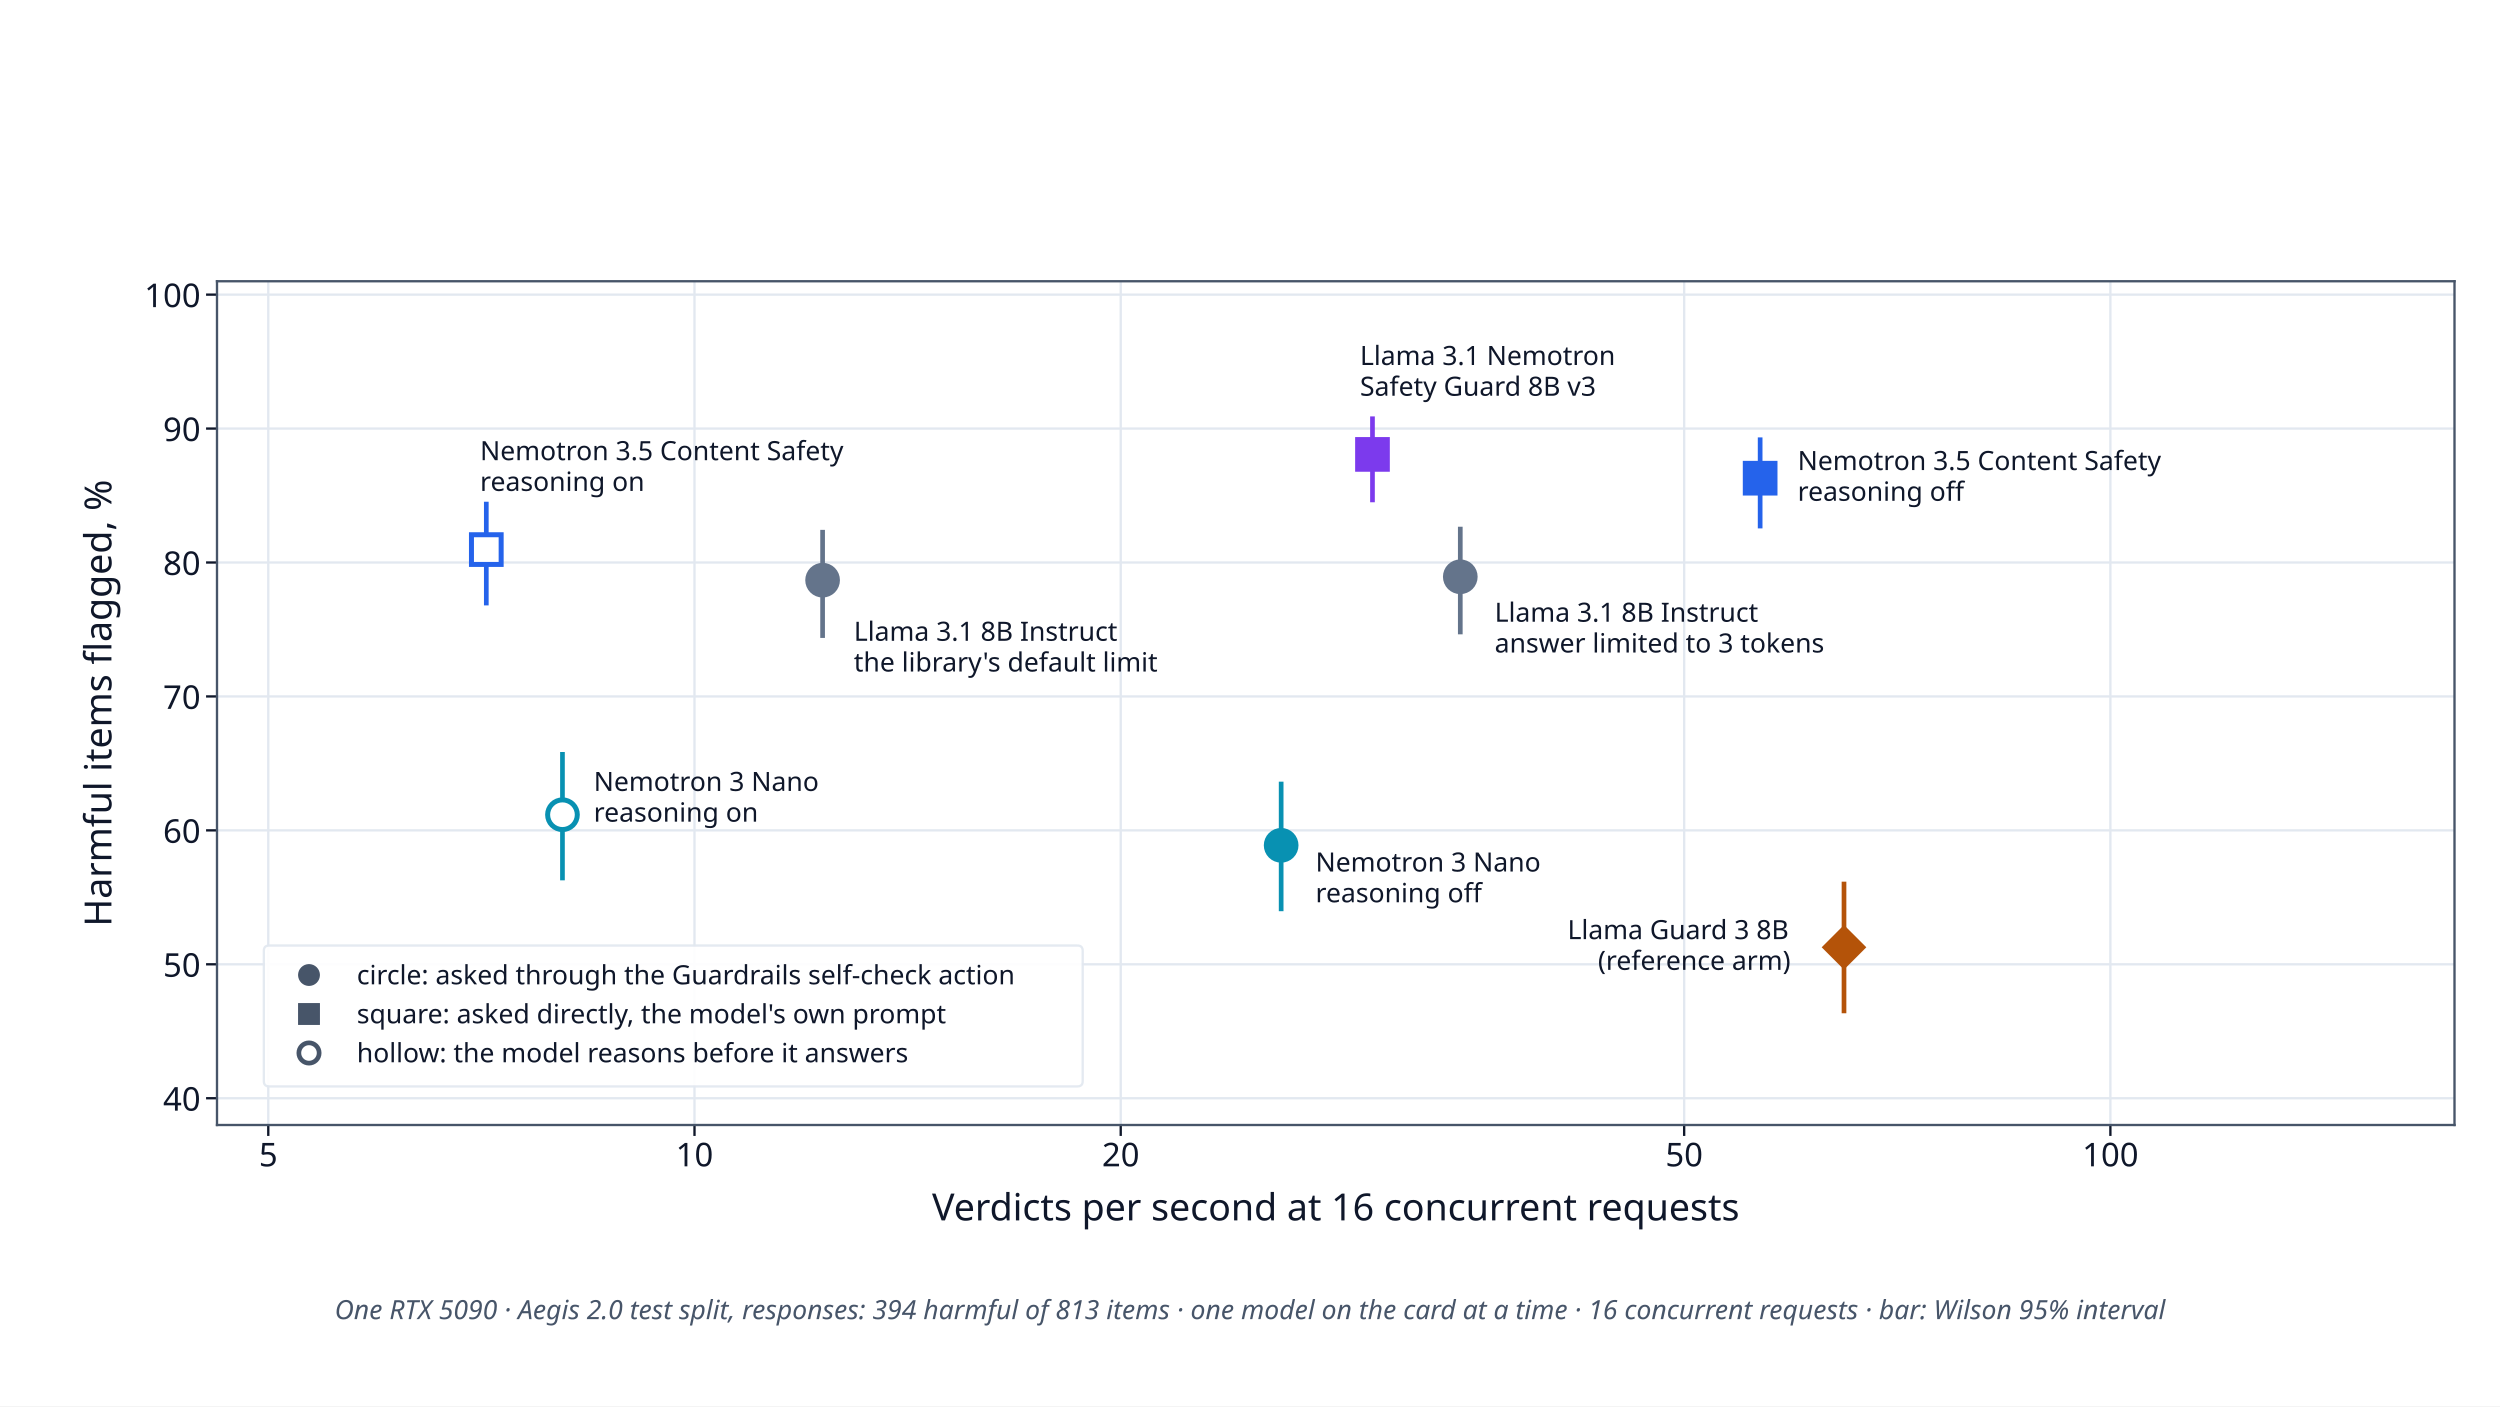
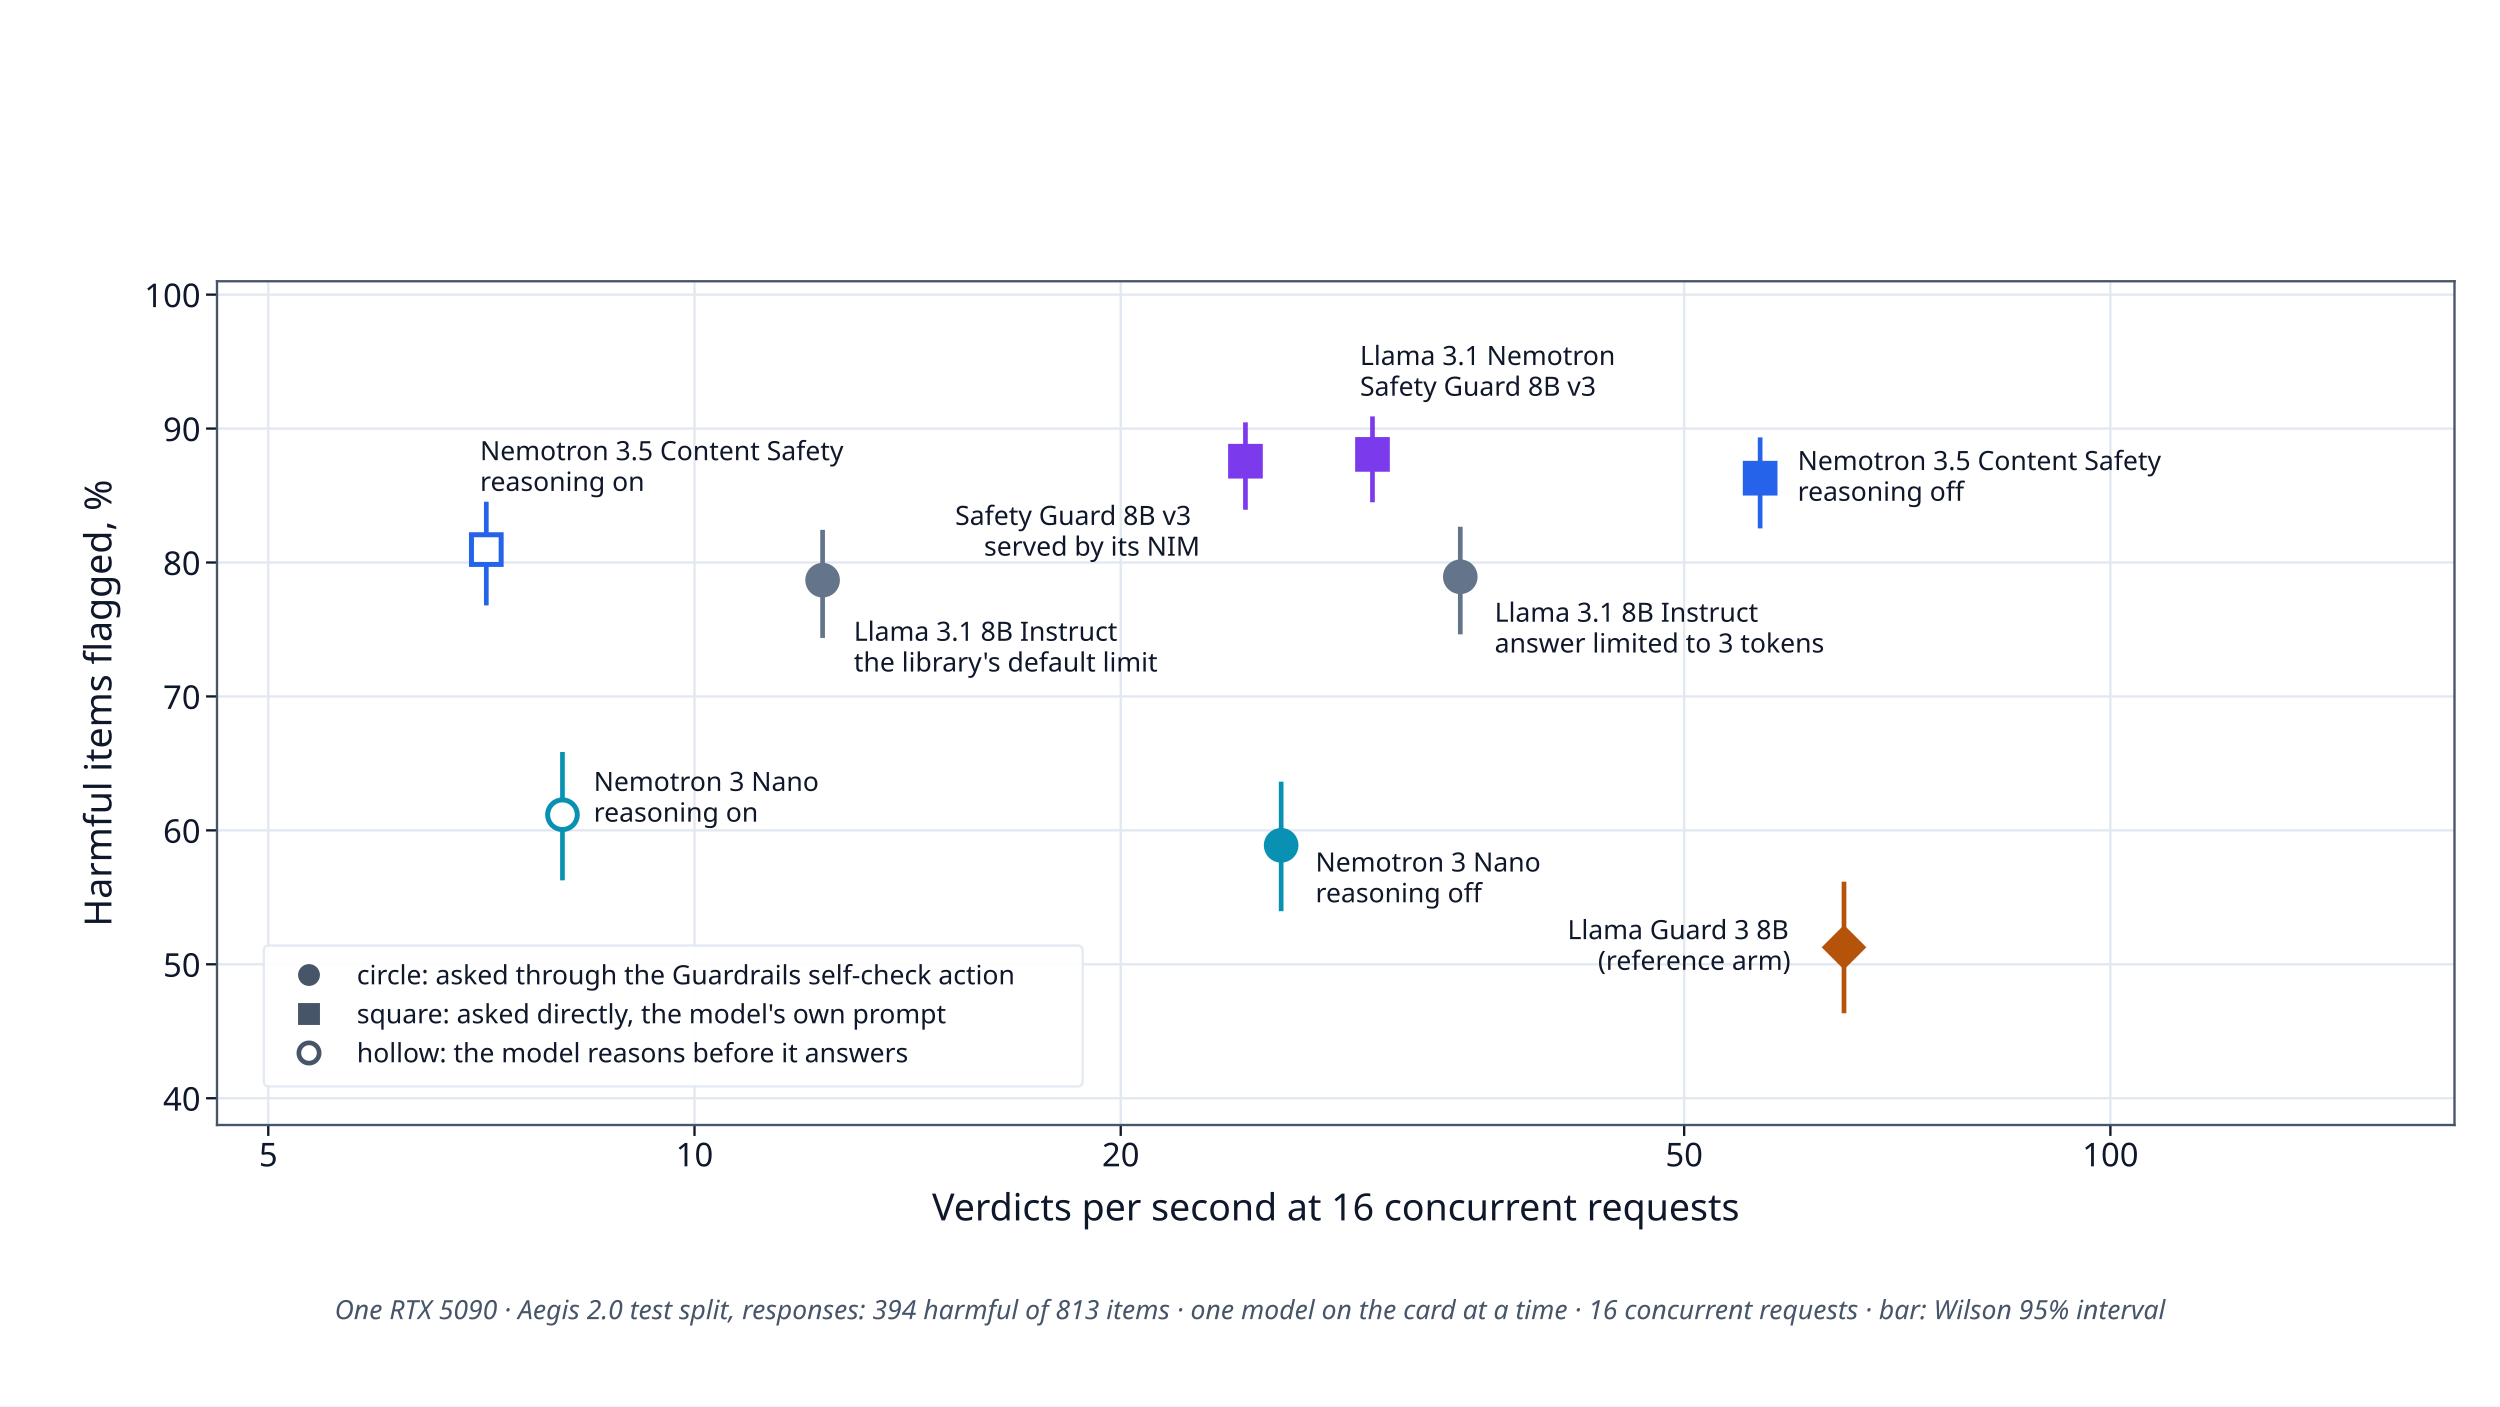
<svg xmlns="http://www.w3.org/2000/svg" xmlns:xlink="http://www.w3.org/1999/xlink" width="1600" height="900" viewBox="0 0 1600 900" version="1.1">
  <defs>
    <style type="text/css">*{stroke-linejoin: round; stroke-linecap: butt}</style>
  </defs>
  <g id="figure_1">
    <g id="patch_1">
      <path d="M 0 900  L 1600 900  L 1600 0  L 0 0  z " style="fill: #ffffff" />
    </g>
    <g id="axes_1">
      <g id="patch_2">
        <path d="M 138.88 720  L 1570.88 720  L 1570.88 180  L 138.88 180  z " style="fill: #ffffff" />
      </g>
      <g id="matplotlib.axis_1">
        <g id="xtick_1">
          <g id="line2d_1">
            <path d="M 171.694 720  L 171.694 180  " clip-path="url(#p97b2269379)" style="fill: none; stroke: #e2e8f0; stroke-width: 1.5; stroke-linecap: square" />
          </g>
          <g id="line2d_2">
            <defs>
              <path id="m2c2556c2d8" d="M 0 0  L 0 7  " style="stroke: #0f172a; stroke-width: 1.5" />
            </defs>
            <g>
              <use xlink:href="#m2c2556c2d8" x="171.694" y="720" style="fill: #0f172a; stroke: #0f172a; stroke-width: 1.5" />
            </g>
          </g>
          <g id="text_1">
            <text style="font-size: 21px; font-family: 'Space Grotesk', sans-serif; text-anchor: middle; fill: #0f172a" x="171.694" y="746.457" transform="rotate(-0 171.6943 746.4567)">5</text>
          </g>
        </g>
        <g id="xtick_2">
          <g id="line2d_3">
            <path d="M 444.478 720  L 444.478 180  " clip-path="url(#p97b2269379)" style="fill: none; stroke: #e2e8f0; stroke-width: 1.5; stroke-linecap: square" />
          </g>
          <g id="line2d_4">
            <g>
              <use xlink:href="#m2c2556c2d8" x="444.478" y="720" style="fill: #0f172a; stroke: #0f172a; stroke-width: 1.5" />
            </g>
          </g>
          <g id="text_2">
            <text style="font-size: 21px; font-family: 'Space Grotesk', sans-serif; text-anchor: middle; fill: #0f172a" x="444.478" y="746.457" transform="rotate(-0 444.4782 746.4567)">10</text>
          </g>
        </g>
        <g id="xtick_3">
          <g id="line2d_5">
            <path d="M 717.262 720  L 717.262 180  " clip-path="url(#p97b2269379)" style="fill: none; stroke: #e2e8f0; stroke-width: 1.5; stroke-linecap: square" />
          </g>
          <g id="line2d_6">
            <g>
              <use xlink:href="#m2c2556c2d8" x="717.262" y="720" style="fill: #0f172a; stroke: #0f172a; stroke-width: 1.5" />
            </g>
          </g>
          <g id="text_3">
            <text style="font-size: 21px; font-family: 'Space Grotesk', sans-serif; text-anchor: middle; fill: #0f172a" x="717.262" y="746.457" transform="rotate(-0 717.2621 746.4567)">20</text>
          </g>
        </g>
        <g id="xtick_4">
          <g id="line2d_7">
            <path d="M 1077.863 720  L 1077.863 180  " clip-path="url(#p97b2269379)" style="fill: none; stroke: #e2e8f0; stroke-width: 1.5; stroke-linecap: square" />
          </g>
          <g id="line2d_8">
            <g>
              <use xlink:href="#m2c2556c2d8" x="1077.863" y="720" style="fill: #0f172a; stroke: #0f172a; stroke-width: 1.5" />
            </g>
          </g>
          <g id="text_4">
            <text style="font-size: 21px; font-family: 'Space Grotesk', sans-serif; text-anchor: middle; fill: #0f172a" x="1077.863" y="746.457" transform="rotate(-0 1077.863 746.4567)">50</text>
          </g>
        </g>
        <g id="xtick_5">
          <g id="line2d_9">
            <path d="M 1350.647 720  L 1350.647 180  " clip-path="url(#p97b2269379)" style="fill: none; stroke: #e2e8f0; stroke-width: 1.5; stroke-linecap: square" />
          </g>
          <g id="line2d_10">
            <g>
              <use xlink:href="#m2c2556c2d8" x="1350.647" y="720" style="fill: #0f172a; stroke: #0f172a; stroke-width: 1.5" />
            </g>
          </g>
          <g id="text_5">
            <text style="font-size: 21px; font-family: 'Space Grotesk', sans-serif; text-anchor: middle; fill: #0f172a" x="1350.647" y="746.457" transform="rotate(-0 1350.647 746.4567)">100</text>
          </g>
        </g>
        <g id="text_6">
          <text style="font-size: 24px; font-family: 'Space Grotesk', sans-serif; text-anchor: middle; fill: #0f172a" x="854.88" y="781.06" transform="rotate(-0 854.88 781.0603)">Verdicts per second at 16 concurrent requests</text>
        </g>
      </g>
      <g id="matplotlib.axis_2">
        <g id="ytick_1">
          <g id="line2d_11">
            <path d="M 138.88 702.857  L 1570.88 702.857  " clip-path="url(#p97b2269379)" style="fill: none; stroke: #e2e8f0; stroke-width: 1.5; stroke-linecap: square" />
          </g>
          <g id="line2d_12">
            <defs>
              <path id="m90295307e1" d="M 0 0  L -7 0  " style="stroke: #0f172a; stroke-width: 1.5" />
            </defs>
            <g>
              <use xlink:href="#m90295307e1" x="138.88" y="702.857" style="fill: #0f172a; stroke: #0f172a; stroke-width: 1.5" />
            </g>
          </g>
          <g id="text_7">
            <text style="font-size: 21px; font-family: 'Space Grotesk', sans-serif; text-anchor: end; fill: #0f172a" x="128.38" y="710.836" transform="rotate(-0 128.38 710.8355)">40</text>
          </g>
        </g>
        <g id="ytick_2">
          <g id="line2d_13">
            <path d="M 138.88 617.143  L 1570.88 617.143  " clip-path="url(#p97b2269379)" style="fill: none; stroke: #e2e8f0; stroke-width: 1.5; stroke-linecap: square" />
          </g>
          <g id="line2d_14">
            <g>
              <use xlink:href="#m90295307e1" x="138.88" y="617.143" style="fill: #0f172a; stroke: #0f172a; stroke-width: 1.5" />
            </g>
          </g>
          <g id="text_8">
            <text style="font-size: 21px; font-family: 'Space Grotesk', sans-serif; text-anchor: end; fill: #0f172a" x="128.38" y="625.121" transform="rotate(-0 128.38 625.1212)">50</text>
          </g>
        </g>
        <g id="ytick_3">
          <g id="line2d_15">
            <path d="M 138.88 531.429  L 1570.88 531.429  " clip-path="url(#p97b2269379)" style="fill: none; stroke: #e2e8f0; stroke-width: 1.5; stroke-linecap: square" />
          </g>
          <g id="line2d_16">
            <g>
              <use xlink:href="#m90295307e1" x="138.88" y="531.429" style="fill: #0f172a; stroke: #0f172a; stroke-width: 1.5" />
            </g>
          </g>
          <g id="text_9">
            <text style="font-size: 21px; font-family: 'Space Grotesk', sans-serif; text-anchor: end; fill: #0f172a" x="128.38" y="539.407" transform="rotate(-0 128.38 539.4069)">60</text>
          </g>
        </g>
        <g id="ytick_4">
          <g id="line2d_17">
            <path d="M 138.88 445.714  L 1570.88 445.714  " clip-path="url(#p97b2269379)" style="fill: none; stroke: #e2e8f0; stroke-width: 1.5; stroke-linecap: square" />
          </g>
          <g id="line2d_18">
            <g>
              <use xlink:href="#m90295307e1" x="138.88" y="445.714" style="fill: #0f172a; stroke: #0f172a; stroke-width: 1.5" />
            </g>
          </g>
          <g id="text_10">
            <text style="font-size: 21px; font-family: 'Space Grotesk', sans-serif; text-anchor: end; fill: #0f172a" x="128.38" y="453.693" transform="rotate(-0 128.38 453.6926)">70</text>
          </g>
        </g>
        <g id="ytick_5">
          <g id="line2d_19">
            <path d="M 138.88 360  L 1570.88 360  " clip-path="url(#p97b2269379)" style="fill: none; stroke: #e2e8f0; stroke-width: 1.5; stroke-linecap: square" />
          </g>
          <g id="line2d_20">
            <g>
              <use xlink:href="#m90295307e1" x="138.88" y="360" style="fill: #0f172a; stroke: #0f172a; stroke-width: 1.5" />
            </g>
          </g>
          <g id="text_11">
            <text style="font-size: 21px; font-family: 'Space Grotesk', sans-serif; text-anchor: end; fill: #0f172a" x="128.38" y="367.978" transform="rotate(-0 128.38 367.9784)">80</text>
          </g>
        </g>
        <g id="ytick_6">
          <g id="line2d_21">
            <path d="M 138.88 274.286  L 1570.88 274.286  " clip-path="url(#p97b2269379)" style="fill: none; stroke: #e2e8f0; stroke-width: 1.5; stroke-linecap: square" />
          </g>
          <g id="line2d_22">
            <g>
              <use xlink:href="#m90295307e1" x="138.88" y="274.286" style="fill: #0f172a; stroke: #0f172a; stroke-width: 1.5" />
            </g>
          </g>
          <g id="text_12">
            <text style="font-size: 21px; font-family: 'Space Grotesk', sans-serif; text-anchor: end; fill: #0f172a" x="128.38" y="282.264" transform="rotate(-0 128.38 282.2641)">90</text>
          </g>
        </g>
        <g id="ytick_7">
          <g id="line2d_23">
            <path d="M 138.88 188.571  L 1570.88 188.571  " clip-path="url(#p97b2269379)" style="fill: none; stroke: #e2e8f0; stroke-width: 1.5; stroke-linecap: square" />
          </g>
          <g id="line2d_24">
            <g>
              <use xlink:href="#m90295307e1" x="138.88" y="188.571" style="fill: #0f172a; stroke: #0f172a; stroke-width: 1.5" />
            </g>
          </g>
          <g id="text_13">
            <text style="font-size: 21px; font-family: 'Space Grotesk', sans-serif; text-anchor: end; fill: #0f172a" x="128.38" y="196.55" transform="rotate(-0 128.38 196.5498)">100</text>
          </g>
        </g>
        <g id="text_14">
          <text style="font-size: 24px; font-family: 'Space Grotesk', sans-serif; text-anchor: middle; fill: #0f172a" x="71.305" y="450" transform="rotate(-90 71.305 450)">Harmful items flagged, %</text>
        </g>
      </g>
      <g id="line2d_25">
        <path d="M 934.585 405.961  L 934.585 337.103  " clip-path="url(#p97b2269379)" style="fill: none; stroke: #64748b; stroke-width: 3" />
      </g>
      <g id="line2d_26">
        <path d="M 526.463 408.264  L 526.463 339.109  " clip-path="url(#p97b2269379)" style="fill: none; stroke: #64748b; stroke-width: 3" />
      </g>
      <g id="line2d_27">
        <path d="M 359.975 563.405  L 359.975 481.286  " clip-path="url(#p97b2269379)" style="fill: none; stroke: #0891b2; stroke-width: 3" />
      </g>
      <g id="line2d_28">
        <path d="M 819.938 583.185  L 819.938 500.286  " clip-path="url(#p97b2269379)" style="fill: none; stroke: #0891b2; stroke-width: 3" />
      </g>
      <g id="line2d_29">
        <path d="M 1126.491 338.173  L 1126.491 279.931  " clip-path="url(#p97b2269379)" style="fill: none; stroke: #2563eb; stroke-width: 3" />
      </g>
      <g id="line2d_30">
        <path d="M 311.236 387.461  L 311.236 321.131  " clip-path="url(#p97b2269379)" style="fill: none; stroke: #2563eb; stroke-width: 3" />
      </g>
      <g id="line2d_31">
        <path d="M 878.387 321.452  L 878.387 266.489  " clip-path="url(#p97b2269379)" style="fill: none; stroke: #7c3aed; stroke-width: 3" />
      </g>
      <g id="line2d_32">
        <path d="M 1180.162 648.47  L 1180.162 564.271  " clip-path="url(#p97b2269379)" style="fill: none; stroke: #b45309; stroke-width: 3" />
      </g>
+       <g id="line2d_33">
+         <path d="M 797.089 326.247  L 797.089 270.312  " clip-path="url(#p97b2269379)" style="fill: none; stroke: #7c3aed; stroke-width: 3" />
+       </g>
      <g id="patch_3">
        <path d="M 138.88 720  L 138.88 180  " style="fill: none; stroke: #475569; stroke-width: 1.5; stroke-linejoin: miter; stroke-linecap: square" />
      </g>
      <g id="patch_4">
        <path d="M 1570.88 720  L 1570.88 180  " style="fill: none; stroke: #475569; stroke-width: 1.5; stroke-linejoin: miter; stroke-linecap: square" />
      </g>
      <g id="patch_5">
        <path d="M 138.88 720  L 1570.88 720  " style="fill: none; stroke: #475569; stroke-width: 1.5; stroke-linejoin: miter; stroke-linecap: square" />
      </g>
      <g id="patch_6">
        <path d="M 138.88 180  L 1570.88 180  " style="fill: none; stroke: #475569; stroke-width: 1.5; stroke-linejoin: miter; stroke-linecap: square" />
      </g>
-       <g id="line2d_33">
+       <g id="line2d_34">
        <defs>
          <path id="m4cd215f87e" d="M 0 9.5  C 2.519 9.5 4.936 8.499 6.718 6.718  C 8.499 4.936 9.5 2.519 9.5 0  C 9.5 -2.519 8.499 -4.936 6.718 -6.718  C 4.936 -8.499 2.519 -9.5 0 -9.5  C -2.519 -9.5 -4.936 -8.499 -6.718 -6.718  C -8.499 -4.936 -9.5 -2.519 -9.5 0  C -9.5 2.519 -8.499 4.936 -6.718 6.718  C -4.936 8.499 -2.519 9.5 0 9.5  z " style="stroke: #64748b; stroke-width: 3.2" />
        </defs>
        <g clip-path="url(#p97b2269379)">
          <use xlink:href="#m4cd215f87e" x="934.585" y="369.137" style="fill: #64748b; stroke: #64748b; stroke-width: 3.2" />
        </g>
      </g>
      <g id="text_15">
        <text style="font-size: 17px; font-family: 'Space Grotesk', sans-serif; fill: #0f172a" transform="translate(956.5849 397.9194)">Llama 3.1 8B Instruct</text>
        <text style="font-size: 17px; font-family: 'Space Grotesk', sans-serif; fill: #0f172a" transform="translate(956.5849 417.6016)">answer limited to 3 tokens</text>
      </g>
-       <g id="line2d_34">
+       <g id="line2d_35">
        <g clip-path="url(#p97b2269379)">
          <use xlink:href="#m4cd215f87e" x="526.463" y="371.313" style="fill: #64748b; stroke: #64748b; stroke-width: 3.2" />
        </g>
      </g>
      <g id="text_16">
        <text style="font-size: 17px; font-family: 'Space Grotesk', sans-serif; fill: #0f172a" transform="translate(546.4631 410.0949)">Llama 3.1 8B Instruct</text>
        <text style="font-size: 17px; font-family: 'Space Grotesk', sans-serif; fill: #0f172a" transform="translate(546.4631 429.7771)">the library's default limit</text>
      </g>
-       <g id="line2d_35">
+       <g id="line2d_36">
        <defs>
          <path id="m36b922b8f1" d="M 0 9.5  C 2.519 9.5 4.936 8.499 6.718 6.718  C 8.499 4.936 9.5 2.519 9.5 0  C 9.5 -2.519 8.499 -4.936 6.718 -6.718  C 4.936 -8.499 2.519 -9.5 0 -9.5  C -2.519 -9.5 -4.936 -8.499 -6.718 -6.718  C -8.499 -4.936 -9.5 -2.519 -9.5 0  C -9.5 2.519 -8.499 4.936 -6.718 6.718  C -4.936 8.499 -2.519 9.5 0 9.5  z " style="stroke: #0891b2; stroke-width: 3.2" />
        </defs>
        <g clip-path="url(#p97b2269379)">
          <use xlink:href="#m36b922b8f1" x="359.975" y="521.421" style="fill: #ffffff; stroke: #0891b2; stroke-width: 3.2" />
        </g>
      </g>
      <g id="text_17">
        <text style="font-size: 17px; font-family: 'Space Grotesk', sans-serif; fill: #0f172a" transform="translate(379.9747 506.2037)">Nemotron 3 Nano</text>
        <text style="font-size: 17px; font-family: 'Space Grotesk', sans-serif; fill: #0f172a" transform="translate(379.9747 525.8859)">reasoning on</text>
      </g>
-       <g id="line2d_36">
+       <g id="line2d_37">
        <defs>
          <path id="mce63f2d6fa" d="M 0 9.5  C 2.519 9.5 4.936 8.499 6.718 6.718  C 8.499 4.936 9.5 2.519 9.5 0  C 9.5 -2.519 8.499 -4.936 6.718 -6.718  C 4.936 -8.499 2.519 -9.5 0 -9.5  C -2.519 -9.5 -4.936 -8.499 -6.718 -6.718  C -8.499 -4.936 -9.5 -2.519 -9.5 0  C -9.5 2.519 -8.499 4.936 -6.718 6.718  C -4.936 8.499 -2.519 9.5 0 9.5  z " style="stroke: #0891b2; stroke-width: 3.2" />
        </defs>
        <g clip-path="url(#p97b2269379)">
          <use xlink:href="#mce63f2d6fa" x="819.938" y="541.001" style="fill: #0891b2; stroke: #0891b2; stroke-width: 3.2" />
        </g>
      </g>
      <g id="text_18">
        <text style="font-size: 17px; font-family: 'Space Grotesk', sans-serif; fill: #0f172a" transform="translate(841.9383 557.7831)">Nemotron 3 Nano</text>
        <text style="font-size: 17px; font-family: 'Space Grotesk', sans-serif; fill: #0f172a" transform="translate(841.9383 577.4653)">reasoning off</text>
      </g>
-       <g id="line2d_37">
+       <g id="line2d_38">
        <defs>
          <path id="m3acf0d2640" d="M -9.5 9.5  L 9.5 9.5  L 9.5 -9.5  L -9.5 -9.5  z " style="stroke: #2563eb; stroke-width: 3.2; stroke-linejoin: miter" />
        </defs>
        <g clip-path="url(#p97b2269379)">
          <use xlink:href="#m3acf0d2640" x="1126.491" y="306.048" style="fill: #2563eb; stroke: #2563eb; stroke-width: 3.2; stroke-linejoin: miter" />
        </g>
      </g>
      <g id="text_19">
        <text style="font-size: 17px; font-family: 'Space Grotesk', sans-serif; fill: #0f172a" transform="translate(1150.491 300.8302)">Nemotron 3.5 Content Safety</text>
        <text style="font-size: 17px; font-family: 'Space Grotesk', sans-serif; fill: #0f172a" transform="translate(1150.491 320.5124)">reasoning off</text>
      </g>
-       <g id="line2d_38">
+       <g id="line2d_39">
        <defs>
          <path id="mfc27d1c7c5" d="M -9.5 9.5  L 9.5 9.5  L 9.5 -9.5  L -9.5 -9.5  z " style="stroke: #2563eb; stroke-width: 3.2; stroke-linejoin: miter" />
        </defs>
        <g clip-path="url(#p97b2269379)">
          <use xlink:href="#mfc27d1c7c5" x="311.236" y="351.733" style="fill: #ffffff; stroke: #2563eb; stroke-width: 3.2; stroke-linejoin: miter" />
        </g>
      </g>
      <g id="text_20">
        <text style="font-size: 17px; font-family: 'Space Grotesk', sans-serif; fill: #0f172a" transform="translate(307.2361 294.5155)">Nemotron 3.5 Content Safety</text>
        <text style="font-size: 17px; font-family: 'Space Grotesk', sans-serif; fill: #0f172a" transform="translate(307.2361 314.1977)">reasoning on</text>
      </g>
-       <g id="line2d_39">
+       <g id="line2d_40">
        <defs>
          <path id="m11b76abd32" d="M -9.5 9.5  L 9.5 9.5  L 9.5 -9.5  L -9.5 -9.5  z " style="stroke: #7c3aed; stroke-width: 3.2; stroke-linejoin: miter" />
        </defs>
        <g clip-path="url(#p97b2269379)">
          <use xlink:href="#m11b76abd32" x="878.387" y="290.819" style="fill: #7c3aed; stroke: #7c3aed; stroke-width: 3.2; stroke-linejoin: miter" />
        </g>
      </g>
      <g id="text_21">
        <text style="font-size: 17px; font-family: 'Space Grotesk', sans-serif; fill: #0f172a" transform="translate(870.3873 233.6018)">Llama 3.1 Nemotron</text>
        <text style="font-size: 17px; font-family: 'Space Grotesk', sans-serif; fill: #0f172a" transform="translate(870.3873 253.284)">Safety Guard 8B v3</text>
      </g>
-       <g id="line2d_40">
+       <g id="line2d_41">
        <defs>
          <path id="m6bb25801bf" d="M 0 12.021  L 12.021 0  L 0 -12.021  L -12.021 0  z " style="stroke: #b45309; stroke-width: 3.2; stroke-linejoin: miter" />
        </defs>
        <g clip-path="url(#p97b2269379)">
          <use xlink:href="#m6bb25801bf" x="1180.162" y="606.265" style="fill: #b45309; stroke: #b45309; stroke-width: 3.2; stroke-linejoin: miter" />
        </g>
      </g>
      <g id="text_22">
        <text style="font-size: 17px; font-family: 'Space Grotesk', sans-serif; fill: #0f172a" transform="translate(1003.221 601.0478)">Llama Guard 3 8B</text>
        <text style="font-size: 17px; font-family: 'Space Grotesk', sans-serif; fill: #0f172a" transform="translate(1022.667 620.7299)">(reference arm)</text>
      </g>
+       <g id="line2d_42">
+         <g clip-path="url(#p97b2269379)">
+           <use xlink:href="#m11b76abd32" x="797.089" y="295.17" style="fill: #7c3aed; stroke: #7c3aed; stroke-width: 3.2; stroke-linejoin: miter" />
+         </g>
+       </g>
+       <g id="text_23">
+         <text style="font-size: 17px; font-family: 'Space Grotesk', sans-serif; fill: #0f172a" transform="translate(611.2936 335.9528)">Safety Guard 8B v3</text>
+         <text style="font-size: 17px; font-family: 'Space Grotesk', sans-serif; fill: #0f172a" transform="translate(629.7625 355.6349)">served by its NIM</text>
+       </g>
      <g id="legend_1">
        <g id="patch_7">
          <path d="M 172.26 695.3  L 689.528 695.3  Q 692.928 695.3 692.928 691.9  L 692.928 608.542  Q 692.928 605.142 689.528 605.142  L 172.26 605.142  Q 168.86 605.142 168.86 608.542  L 168.86 691.9  Q 168.86 695.3 172.26 695.3  z " style="fill: #ffffff; opacity: 0.92; stroke: #e2e8f0; stroke-width: 1.5; stroke-linejoin: miter" />
        </g>
-         <g id="line2d_41">
+         <g id="line2d_43">
          <defs>
            <path id="m9f82e47357" d="M 0 6.5  C 1.724 6.5 3.377 5.815 4.596 4.596  C 5.815 3.377 6.5 1.724 6.5 0  C 6.5 -1.724 5.815 -3.377 4.596 -4.596  C 3.377 -5.815 1.724 -6.5 0 -6.5  C -1.724 -6.5 -3.377 -5.815 -4.596 -4.596  C -5.815 -3.377 -6.5 -1.724 -6.5 0  C -6.5 1.724 -5.815 3.377 -4.596 4.596  C -3.377 5.815 -1.724 6.5 0 6.5  z " style="stroke: #475569" />
          </defs>
          <g>
            <use xlink:href="#m9f82e47357" x="197.76" y="624.009" style="fill: #475569; stroke: #475569" />
          </g>
        </g>
-         <g id="text_23">
+         <g id="text_24">
          <text style="font-size: 17px; font-family: 'Space Grotesk', sans-serif; text-anchor: start; fill: #0f172a" x="228.36" y="629.959" transform="rotate(-0 228.36 629.9589)">circle: asked through the Guardrails self-check action</text>
        </g>
-         <g id="line2d_42">
+         <g id="line2d_44">
          <defs>
            <path id="m306c660dbb" d="M -6.5 6.5  L 6.5 6.5  L 6.5 -6.5  L -6.5 -6.5  z " style="stroke: #475569; stroke-linejoin: miter" />
          </defs>
          <g>
            <use xlink:href="#m306c660dbb" x="197.76" y="648.962" style="fill: #475569; stroke: #475569; stroke-linejoin: miter" />
          </g>
        </g>
-         <g id="text_24">
+         <g id="text_25">
          <text style="font-size: 17px; font-family: 'Space Grotesk', sans-serif; text-anchor: start; fill: #0f172a" x="228.36" y="654.912" transform="rotate(-0 228.36 654.9117)">square: asked directly, the model's own prompt</text>
        </g>
-         <g id="line2d_43">
+         <g id="line2d_45">
          <defs>
            <path id="m85005f251f" d="M 0 6.5  C 1.724 6.5 3.377 5.815 4.596 4.596  C 5.815 3.377 6.5 1.724 6.5 0  C 6.5 -1.724 5.815 -3.377 4.596 -4.596  C 3.377 -5.815 1.724 -6.5 0 -6.5  C -1.724 -6.5 -3.377 -5.815 -4.596 -4.596  C -5.815 -3.377 -6.5 -1.724 -6.5 0  C -6.5 1.724 -5.815 3.377 -4.596 4.596  C -3.377 5.815 -1.724 6.5 0 6.5  z " style="stroke: #475569; stroke-width: 3" />
          </defs>
          <g>
            <use xlink:href="#m85005f251f" x="197.76" y="673.915" style="fill: #ffffff; stroke: #475569; stroke-width: 3" />
          </g>
        </g>
-         <g id="text_25">
+         <g id="text_26">
          <text style="font-size: 17px; font-family: 'Space Grotesk', sans-serif; text-anchor: start; fill: #0f172a" x="228.36" y="679.865" transform="rotate(-0 228.36 679.8645)">hollow: the model reasons before it answers</text>
        </g>
      </g>
    </g>
-     <g id="text_26">
+     <g id="text_27">
      <text style="font-style: italic; font-size: 17px; font-family: 'Space Grotesk', sans-serif; text-anchor: middle; fill: #475569" x="800" y="844.265" transform="rotate(-0 800 844.2645)">One RTX 5090 · Aegis 2.0 test split, responses: 394 harmful of 813 items · one model on the card at a time · 16 concurrent requests · bar: Wilson 95% interval</text>
    </g>
  </g>
  <defs>
    <clipPath id="p97b2269379">
      <rect x="138.88" y="180" width="1432" height="540" />
    </clipPath>
  </defs>
</svg>
